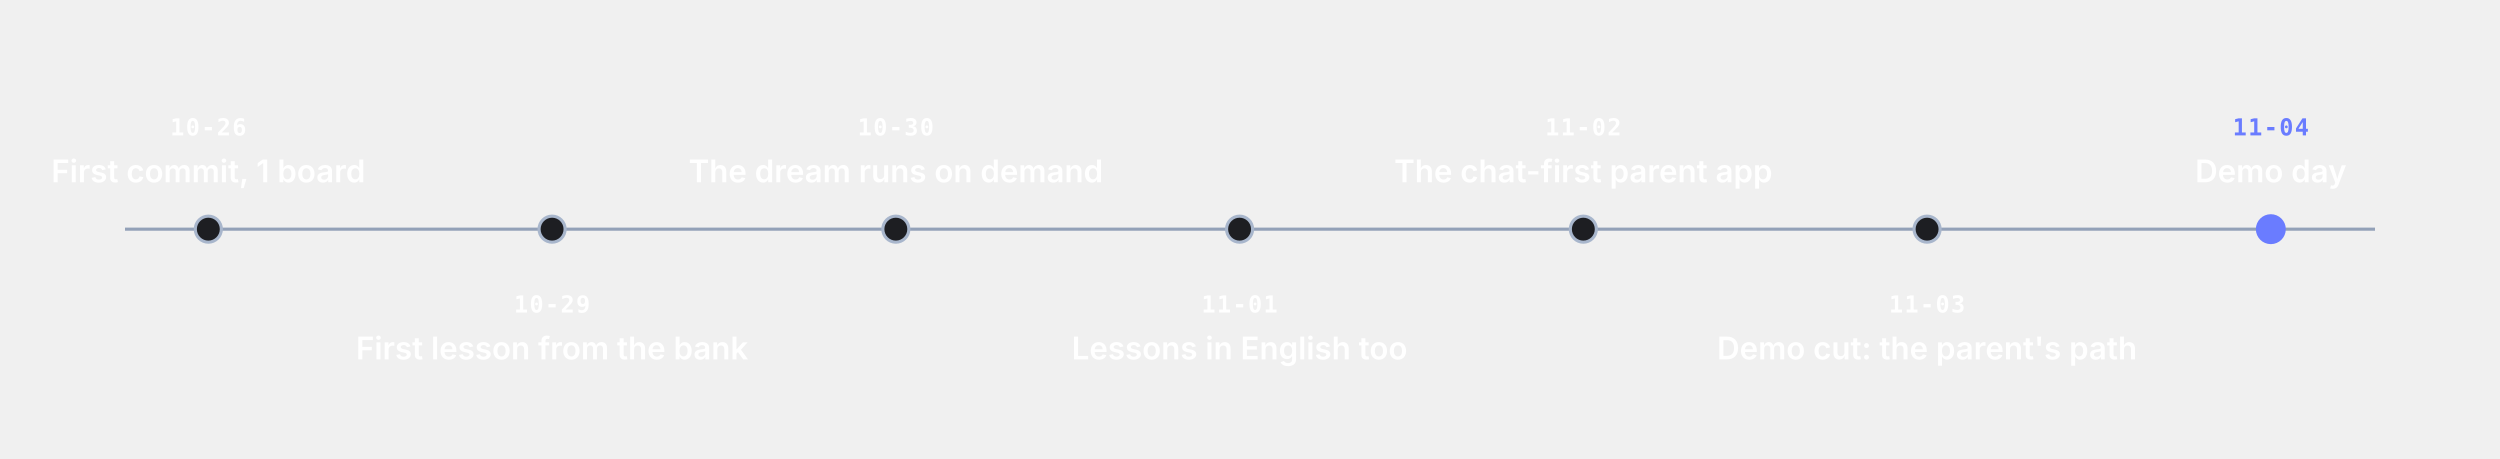
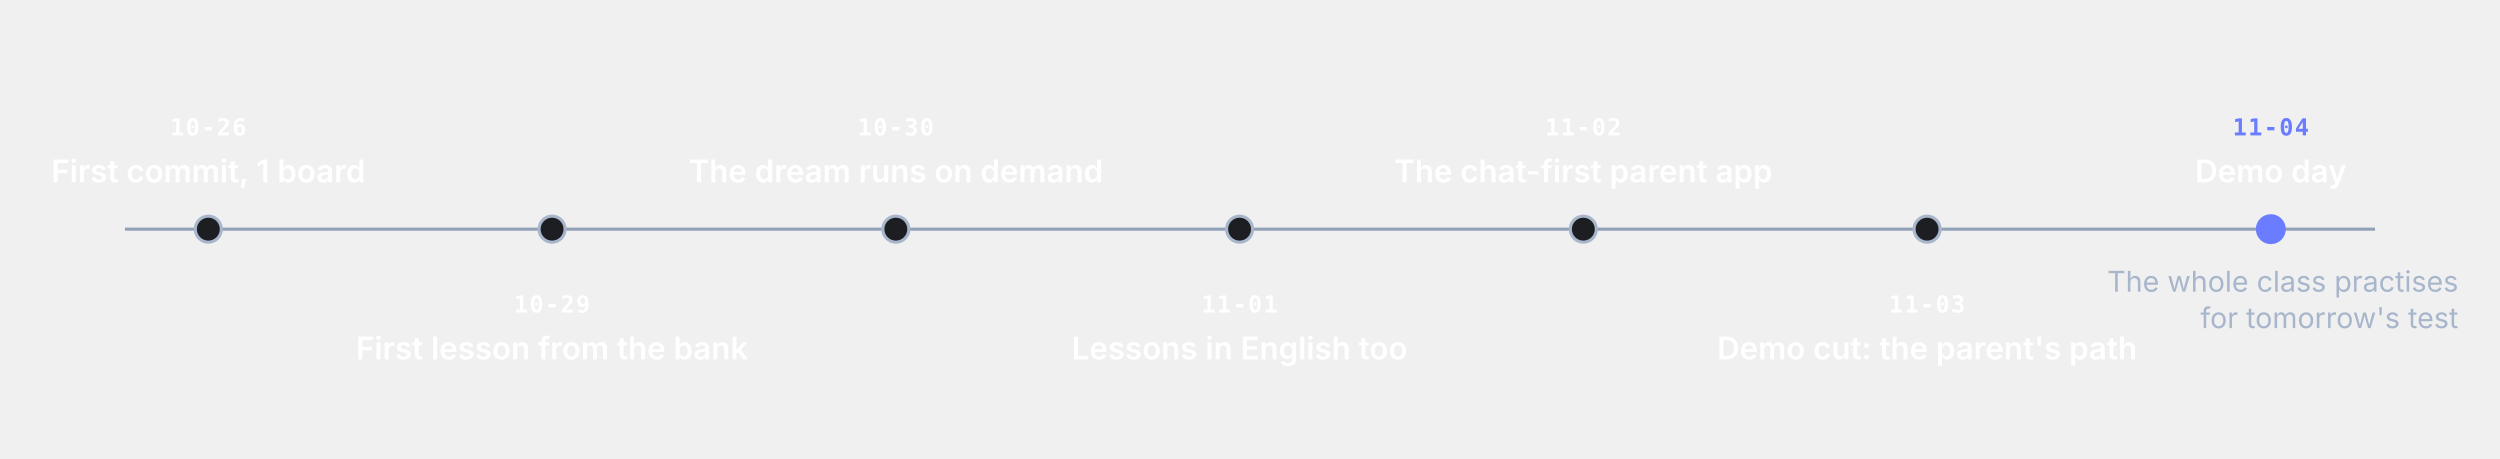
<svg xmlns="http://www.w3.org/2000/svg" viewBox="0 0 960 176" role="img" aria-labelledby="story-timeline-dark-title story-timeline-dark-desc">
  <defs>
    <marker id="story-timeline-dark-default" markerWidth="8" markerHeight="6" refX="7" refY="3" orient="auto" markerUnits="userSpaceOnUse">
      <polygon points="0 0, 8 3, 0 6" fill="#a8b6cc" />
    </marker>
    <marker id="story-timeline-dark-accent" markerWidth="8" markerHeight="6" refX="7" refY="3" orient="auto" markerUnits="userSpaceOnUse">
      <polygon points="0 0, 8 3, 0 6" fill="#6a7cff" />
    </marker>
    <marker id="story-timeline-dark-link" markerWidth="8" markerHeight="6" refX="7" refY="3" orient="auto" markerUnits="userSpaceOnUse">
      <polygon points="0 0, 8 3, 0 6" fill="#3db8b8" />
    </marker>
    <marker id="story-timeline-dark-open" markerWidth="8" markerHeight="6" refX="7" refY="3" orient="auto" markerUnits="userSpaceOnUse">
      <polyline points="0 0, 8 3, 0 6" fill="none" stroke="#a8b6cc" stroke-width="1.2" />
    </marker>
  </defs>
  <line x1="48" y1="88" x2="912" y2="88" stroke="#93a1b8" stroke-width="1.2" />
  <circle cx="80" cy="88" r="5" fill="#1d1e22" stroke="#a8b6cc" stroke-width="1.2" />
  <circle cx="212" cy="88" r="5" fill="#1d1e22" stroke="#a8b6cc" stroke-width="1.2" />
  <circle cx="344" cy="88" r="5" fill="#1d1e22" stroke="#a8b6cc" stroke-width="1.2" />
  <circle cx="476" cy="88" r="5" fill="#1d1e22" stroke="#a8b6cc" stroke-width="1.2" />
  <circle cx="608" cy="88" r="5" fill="#1d1e22" stroke="#a8b6cc" stroke-width="1.2" />
  <circle cx="740" cy="88" r="5" fill="#1d1e22" stroke="#a8b6cc" stroke-width="1.2" />
  <circle cx="872" cy="88" r="5" fill="#6a7cff" stroke="#6a7cff" stroke-width="1.5" />
  <text x="80" y="52" text-anchor="middle" font-family="'Geist Mono', ui-monospace, monospace" font-size="9" font-weight="600" letter-spacing="0.06em" fill="#ffffff">10-26</text>
  <text x="80" y="70" text-anchor="middle" font-family="'Inter', 'Geist', system-ui, sans-serif" font-size="12" font-weight="600" fill="#ffffff">First commit, 1 board</text>
  <text x="212" y="120" text-anchor="middle" font-family="'Geist Mono', ui-monospace, monospace" font-size="9" font-weight="600" letter-spacing="0.06em" fill="#ffffff">10-29</text>
  <text x="212" y="138" text-anchor="middle" font-family="'Inter', 'Geist', system-ui, sans-serif" font-size="12" font-weight="600" fill="#ffffff">First lesson from the bank</text>
  <text x="344" y="52" text-anchor="middle" font-family="'Geist Mono', ui-monospace, monospace" font-size="9" font-weight="600" letter-spacing="0.06em" fill="#ffffff">10-30</text>
  <text x="344" y="70" text-anchor="middle" font-family="'Inter', 'Geist', system-ui, sans-serif" font-size="12" font-weight="600" fill="#ffffff">The dream runs on demand</text>
  <text x="476" y="120" text-anchor="middle" font-family="'Geist Mono', ui-monospace, monospace" font-size="9" font-weight="600" letter-spacing="0.06em" fill="#ffffff">11-01</text>
  <text x="476" y="138" text-anchor="middle" font-family="'Inter', 'Geist', system-ui, sans-serif" font-size="12" font-weight="600" fill="#ffffff">Lessons in English too</text>
  <text x="608" y="52" text-anchor="middle" font-family="'Geist Mono', ui-monospace, monospace" font-size="9" font-weight="600" letter-spacing="0.06em" fill="#ffffff">11-02</text>
  <text x="608" y="70" text-anchor="middle" font-family="'Inter', 'Geist', system-ui, sans-serif" font-size="12" font-weight="600" fill="#ffffff">The chat-first parent app</text>
  <text x="740" y="120" text-anchor="middle" font-family="'Geist Mono', ui-monospace, monospace" font-size="9" font-weight="600" letter-spacing="0.06em" fill="#ffffff">11-03</text>
  <text x="740" y="138" text-anchor="middle" font-family="'Inter', 'Geist', system-ui, sans-serif" font-size="12" font-weight="600" fill="#ffffff">Demo cut: the parent's path</text>
  <text x="872" y="52" text-anchor="middle" font-family="'Geist Mono', ui-monospace, monospace" font-size="9" font-weight="600" letter-spacing="0.06em" fill="#6a7cff">11-04</text>
  <text x="872" y="70" text-anchor="middle" font-family="'Inter', 'Geist', system-ui, sans-serif" font-size="12" font-weight="600" fill="#ffffff">Demo day</text>
+   <text x="944" y="112" text-anchor="end" font-family="'Inter', 'Geist', system-ui, sans-serif" font-size="11" fill="#a8b6cc">The whole class practises</text>
+   <text x="944" y="126" text-anchor="end" font-family="'Inter', 'Geist', system-ui, sans-serif" font-size="11" fill="#a8b6cc">for tomorrow's test</text>
</svg>
